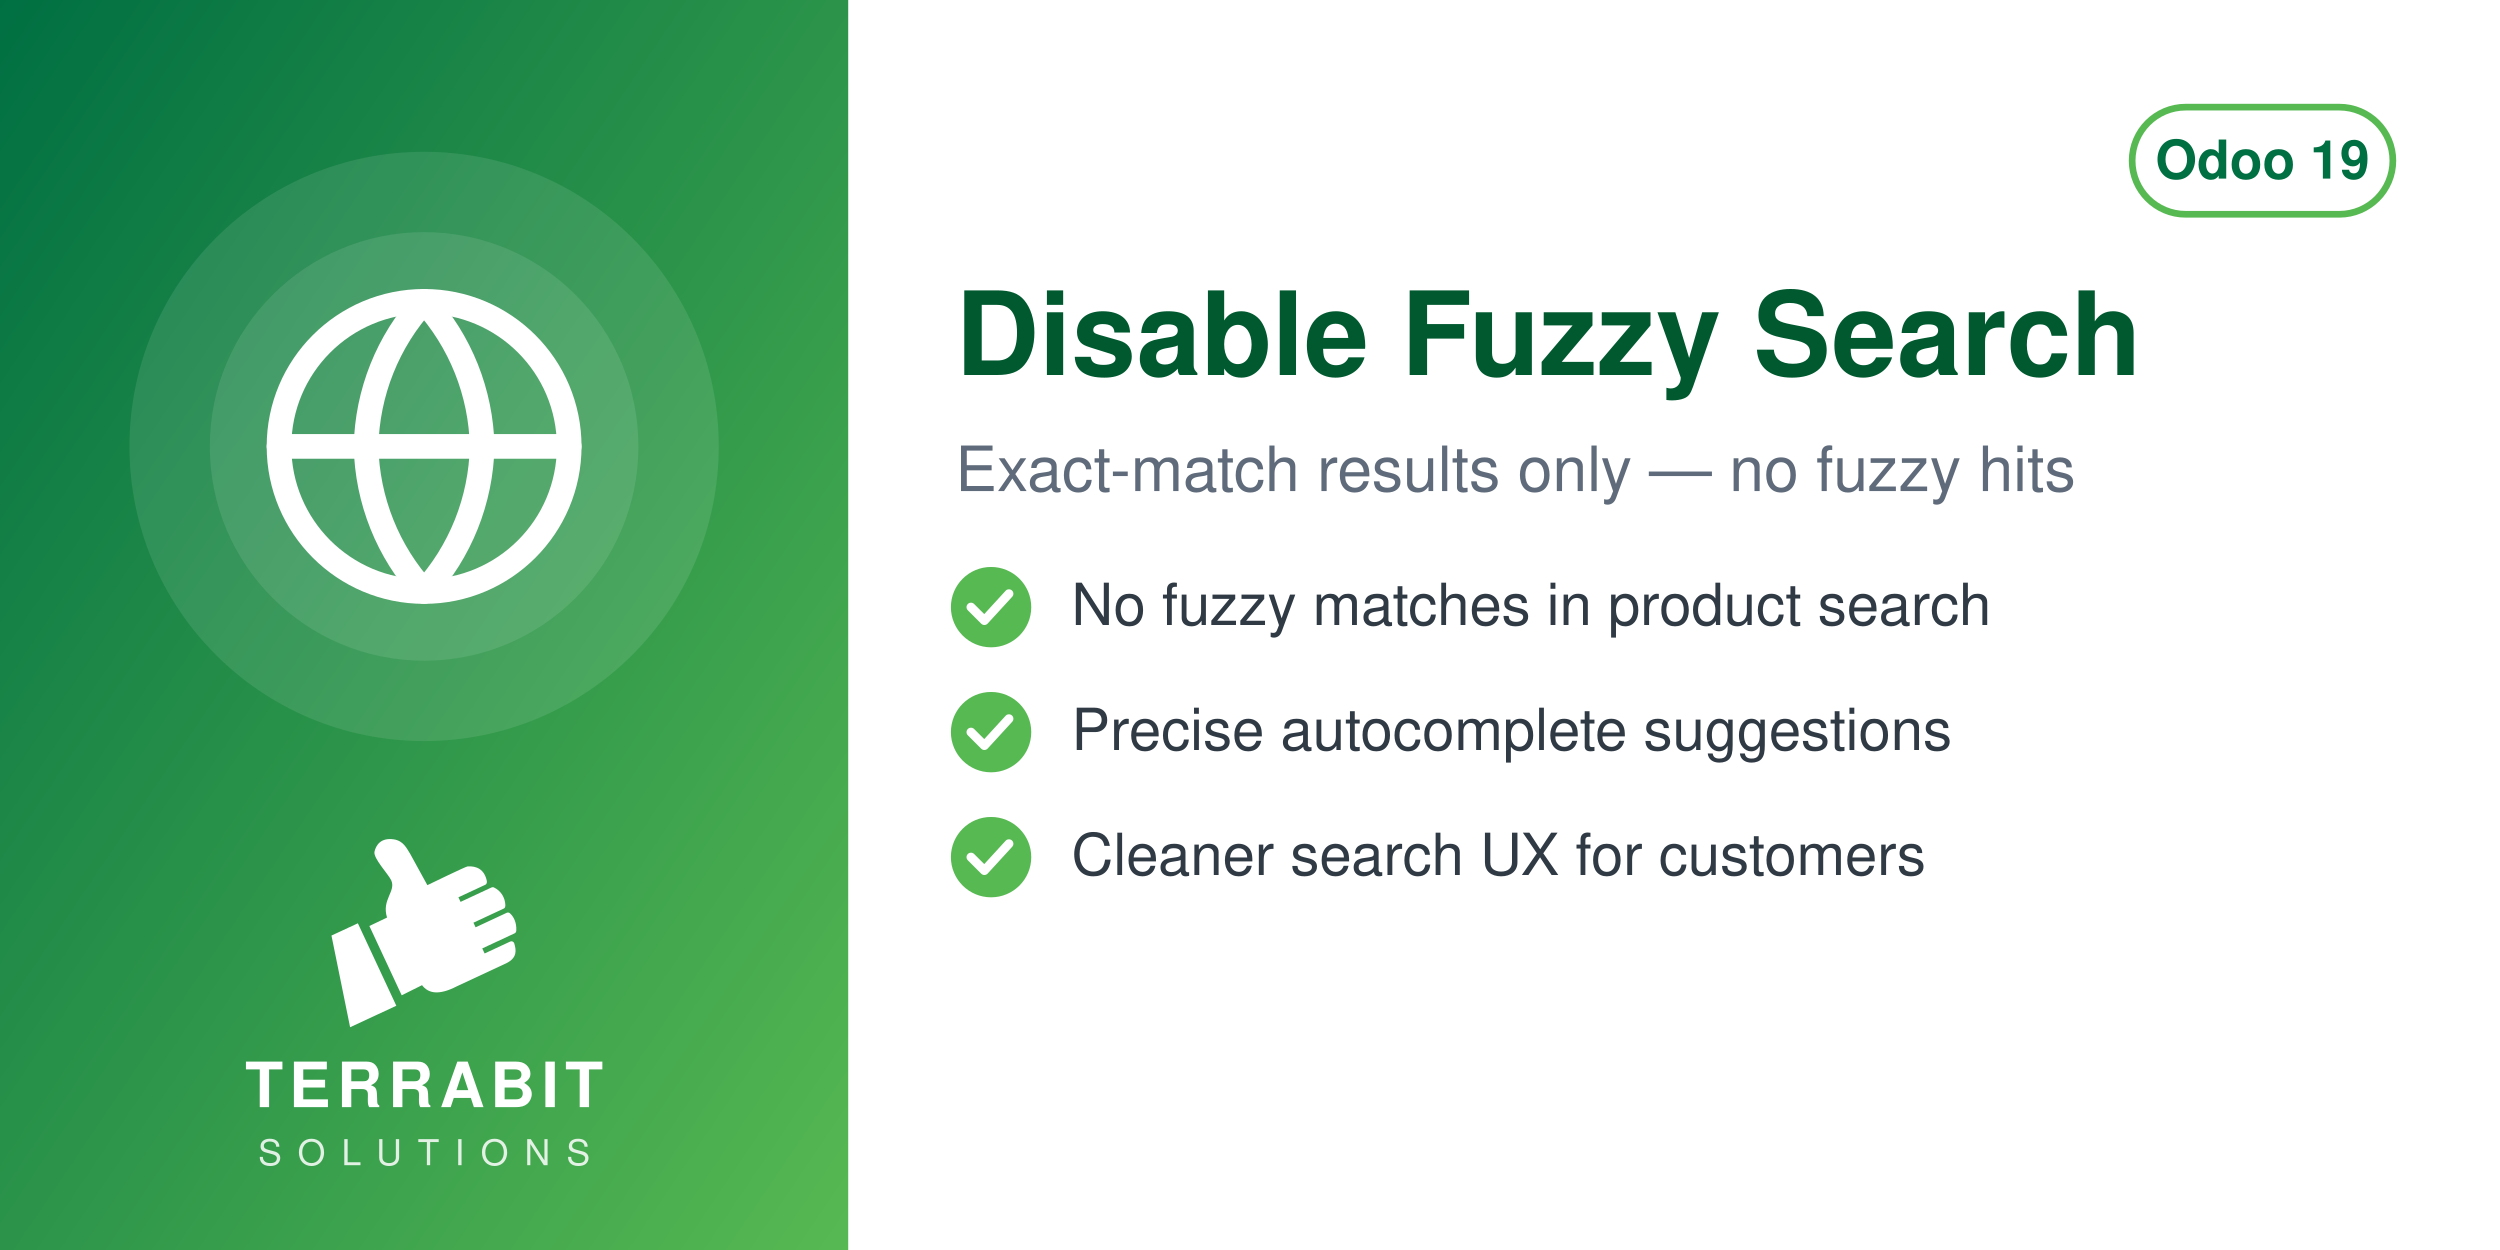
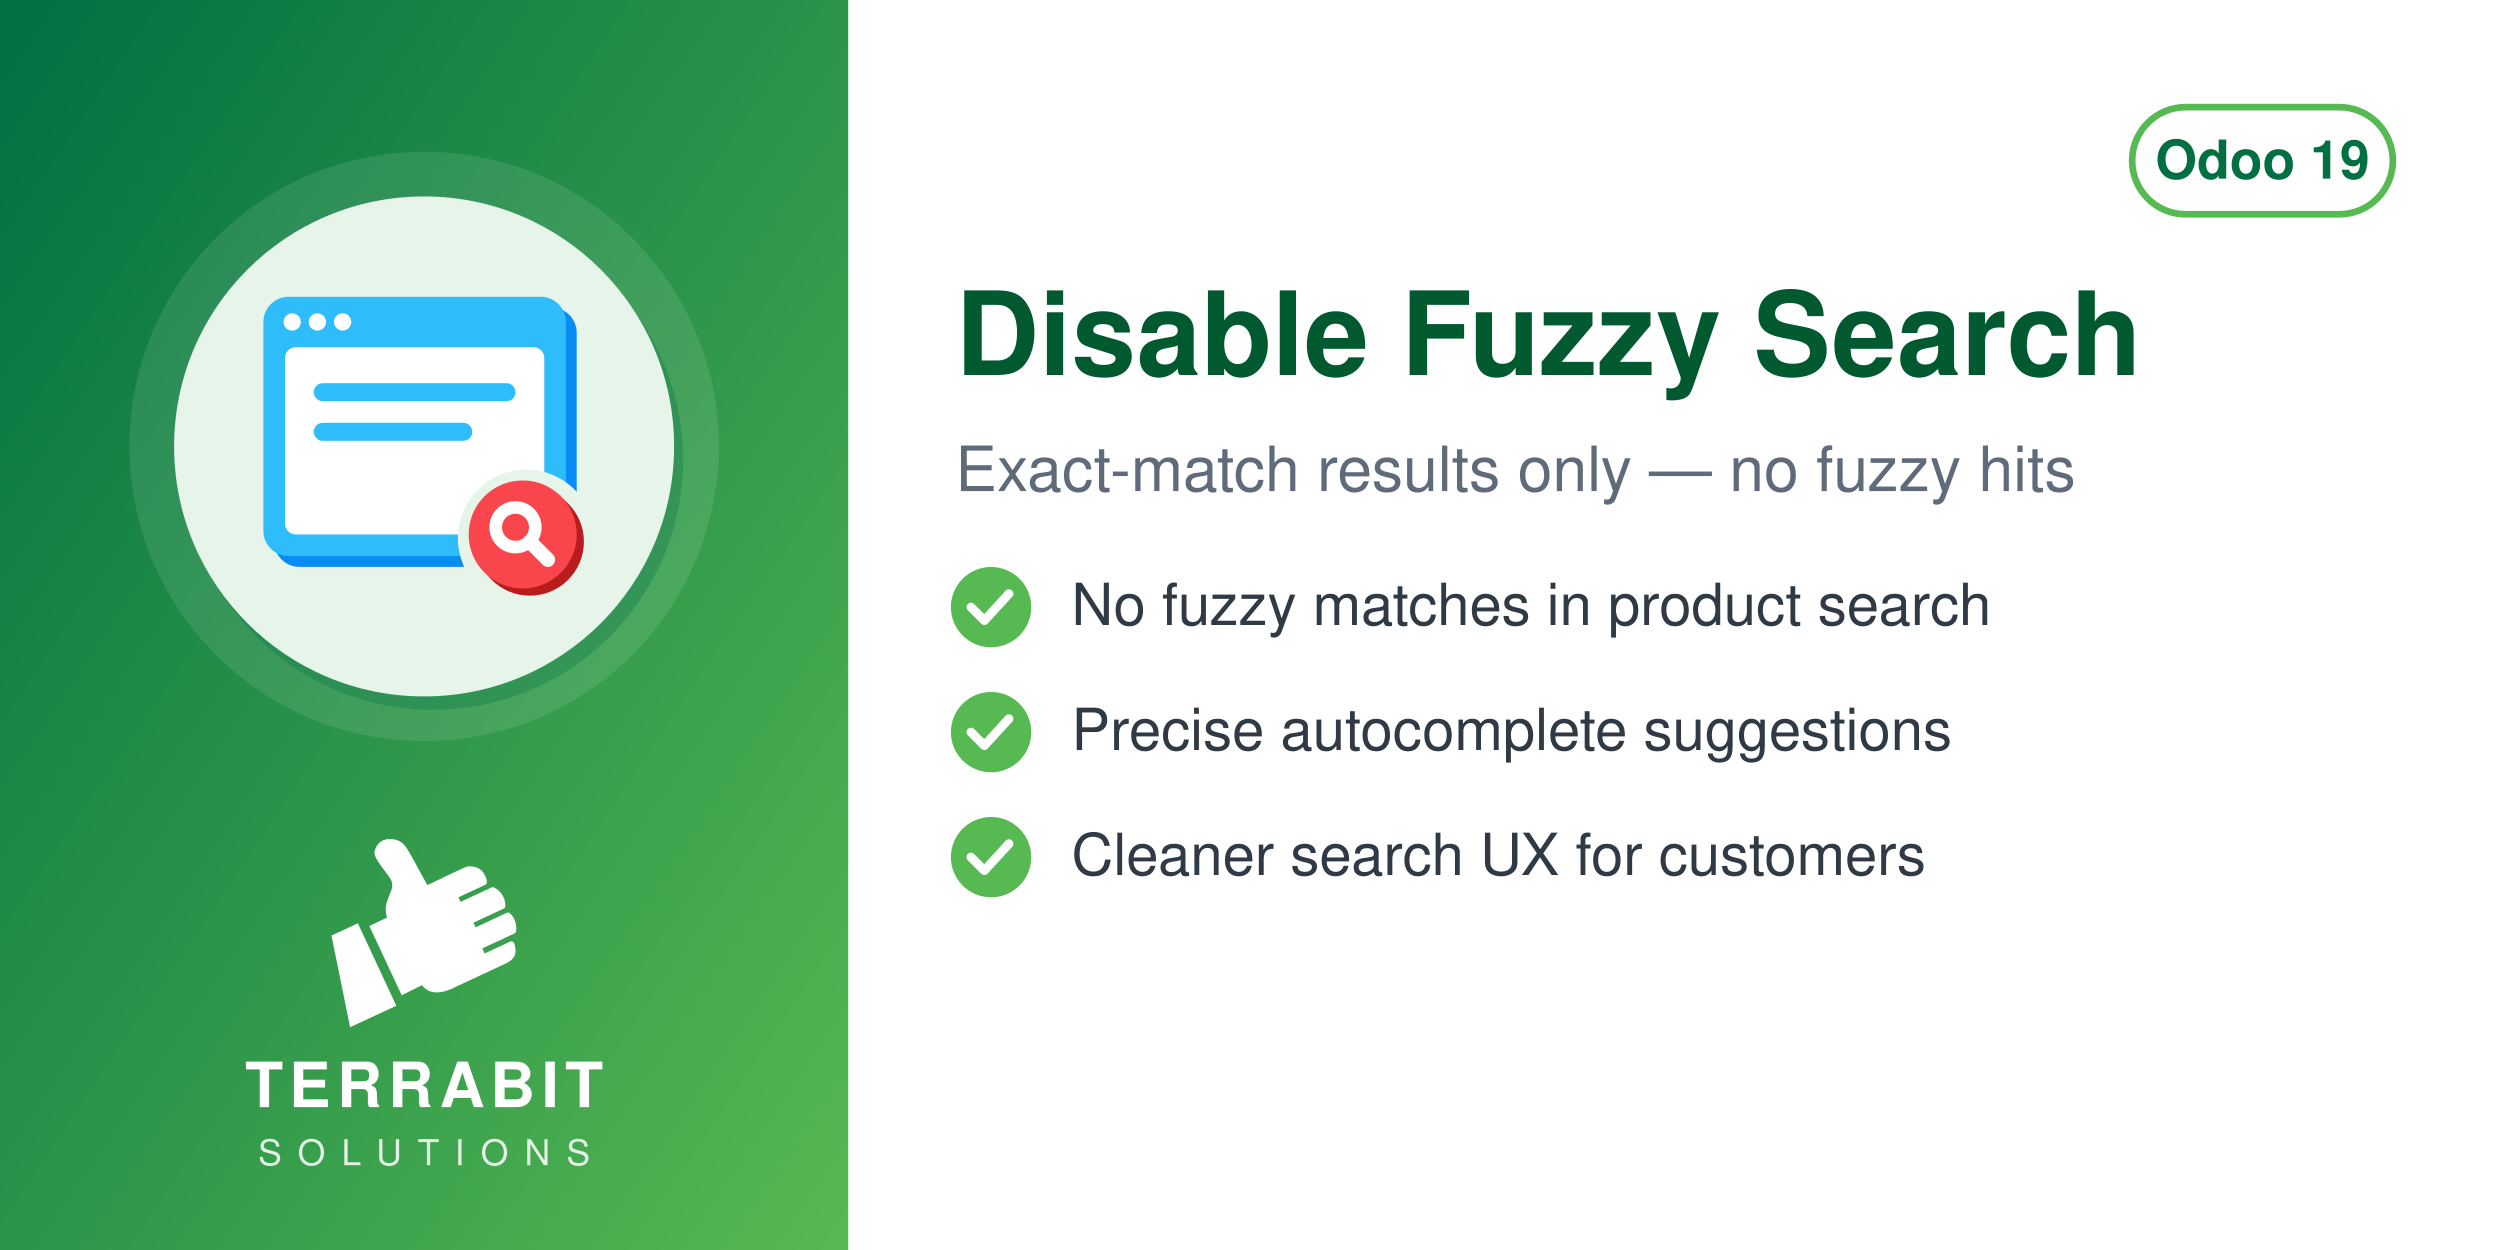
<svg xmlns="http://www.w3.org/2000/svg" width="560" height="280" viewBox="0 0 560 280">
  <defs>
    <linearGradient id="g" x1="0" y1="0" x2="1" y2="1">
      <stop offset="0" stop-color="#006F42" />
      <stop offset="1" stop-color="#57B952" />
    </linearGradient>
  </defs>
  <rect width="560" height="280" fill="#FFFFFF" />
  <rect width="190" height="280" fill="url(#g)" />
  <circle cx="95.0" cy="100" r="66" fill="white" opacity="0.10" />
-   <circle cx="95.0" cy="100" r="48" fill="white" opacity="0.10" />
-   <svg x="56.0" y="61.0" width="78" height="78" viewBox="0 0 24 24">
-     <g fill="none" stroke="white" stroke-width="1.7" stroke-linecap="round" stroke-linejoin="round">
-       <circle cx="12" cy="12" r="10" />
-       <path d="M2 12h20M12 2a15.3 15.3 0 0 1 4 10 15.3 15.3 0 0 1-4 10 15.3 15.3 0 0 1-4-10 15.3 15.3 0 0 1 4-10z" />
+   <circle cx="97.0" cy="103" r="56" fill="#006F42" opacity="0.30" />
+   <circle cx="95.0" cy="100" r="56" fill="#E6F4EA" />
+   <svg x="54.0" y="59.0" width="82" height="82" viewBox="0 0 100 100" preserveAspectRatio="xMidYMid meet">
+     <g transform="translate(2.16,-0.72) scale(0.9838)">
+       <defs>
+         <mask id="mi-cut" maskUnits="userSpaceOnUse" x="-20" y="-20" width="140" height="140">
+           <rect x="-20" y="-20" width="140" height="140" fill="#fff" />
+           <circle cx="77" cy="77" r="19" fill="#000" />
+         </mask>
+       </defs>
+       <g mask="url(#mi-cut)">
+         <g transform="translate(3,3)" fill="#088BF5">
+           <rect x="4" y="10" width="84" height="72" rx="7" />
+         </g>
+         <g fill="#2EBCFA">
+           <rect x="4" y="10" width="84" height="72" rx="7" />
+         </g>
+         <rect x="10" y="24" width="72" height="52" rx="3" fill="#FFFFFF" />
+         <g fill="#FFFFFF">
+           <circle cx="12" cy="17" r="2.4" />
+           <circle cx="19" cy="17" r="2.4" />
+           <circle cx="26" cy="17" r="2.4" />
+         </g>
+         <rect x="18" y="34" width="56" height="5" rx="2.5" fill="#2EBCFA" />
+         <rect x="18" y="45" width="44" height="5" rx="2.5" fill="#2EBCFA" />
+       </g>
+       <circle cx="78" cy="78" r="15" fill="#B91C1C" />
+       <circle cx="76" cy="76" r="15" fill="#F9464C" />
+       <circle cx="74" cy="74" r="5.5" fill="none" stroke="#FFFFFF" stroke-width="3.5" stroke-linecap="round" stroke-linejoin="round" />
+       <path d="M78,78 l5,5" fill="none" stroke="#FFFFFF" stroke-width="4" stroke-linecap="round" stroke-linejoin="round" />
    </g>
  </svg>
  <svg x="72.0" y="186" width="46" height="46" viewBox="4045 2535 3400 3400" preserveAspectRatio="xMidYMid meet">
    <path fill="#FFFFFF" d="M4648.32 4073.59l636.59 1365.17 -765.09 355.96 -308.63 -1517.87 437.13 -203.26zm725.61 1192.32l336.75 -167.88c105.65,140.85 282.69,170.72 576.82,18.8l819.92 -382.33c181.4,-90.13 164.26,-214.57 130.07,-328.43 -4.28,-14.25 -13.68,-24.81 -27.34,-30.7 -13.67,-5.89 -27.61,-5.11 -41.09,1.18l-422.32 196.93 -39.04 -83.72 538.07 -250.91c16.64,-7.76 24.7,-27.69 25.58,-46.04 6.48,-134.33 -44.36,-230.89 -105.84,-285.23 -15.2,-13.44 -35.71,-15.59 -54.12,-7l-513.92 239.64 -35.6 -76.34 506.31 -236.1c17.69,-8.25 22.52,-36.93 21.83,-56.45 -4.1,-117.31 -67.62,-232.74 -187.72,-290.66 -13.94,-6.72 -28.64,-6.36 -42.69,0.19l-511.21 238.38 -35.37 -75.86 448.98 -209.36c20.44,-9.53 25.81,-42.28 21.02,-64.32 -41.02,-189.07 -167.92,-247.8 -318.14,-237.87 -29.39,1.94 -589.86,273.16 -665.95,310.54l-281.84 -513.57c-59.06,-93.13 -112.7,-221.7 -276.47,-245.13 -211.24,-30.22 -291.56,94.38 -316.89,203.13 -25.32,108.75 223.84,365.99 276.05,473.69 85.52,184.27 -161.86,318.11 -68.41,617.99l-292.54 139.94 535.09 1147.51z" />
  </svg>
  <text x="95.0" y="248" text-anchor="middle" font-family="Helvetica,Arial,sans-serif" font-size="14" font-weight="800" letter-spacing="1.4" fill="white">TERRABIT</text>
  <text x="95.0" y="261" text-anchor="middle" font-family="Helvetica,Arial,sans-serif" font-size="8" font-weight="500" letter-spacing="3.6" fill="white" opacity="0.85">SOLUTIONS</text>
  <g>
    <rect x="477.6" y="24" width="58.4" height="24" rx="12" fill="none" stroke="#57B952" stroke-width="1.5" />
    <text x="506.8" y="40" text-anchor="middle" font-family="Helvetica,Arial,sans-serif" font-size="12" font-weight="700" fill="#006F42">Odoo 19</text>
  </g>
  <text x="214" y="84" font-family="Helvetica,Arial,sans-serif" font-size="26" font-weight="700" fill="#00592F">Disable Fuzzy Search</text>
  <text x="214" y="110" font-family="Helvetica,Arial,sans-serif" font-size="14" fill="#5F6B7A">Exact-match results only — no fuzzy hits</text>
  <circle cx="222" cy="136" r="9" fill="#57B952" />
  <path d="M217.5 136 l3 3 l5.5 -6" fill="none" stroke="white" stroke-width="2" stroke-linecap="round" stroke-linejoin="round" />
  <text x="240" y="140" font-family="Helvetica,Arial,sans-serif" font-size="13" fill="#2F3A45">No fuzzy matches in product search</text>
  <circle cx="222" cy="164" r="9" fill="#57B952" />
  <path d="M217.5 164 l3 3 l5.5 -6" fill="none" stroke="white" stroke-width="2" stroke-linecap="round" stroke-linejoin="round" />
  <text x="240" y="168" font-family="Helvetica,Arial,sans-serif" font-size="13" fill="#2F3A45">Precise autocomplete suggestions</text>
  <circle cx="222" cy="192" r="9" fill="#57B952" />
  <path d="M217.5 192 l3 3 l5.5 -6" fill="none" stroke="white" stroke-width="2" stroke-linecap="round" stroke-linejoin="round" />
  <text x="240" y="196" font-family="Helvetica,Arial,sans-serif" font-size="13" fill="#2F3A45">Cleaner search UX for customers</text>
</svg>
